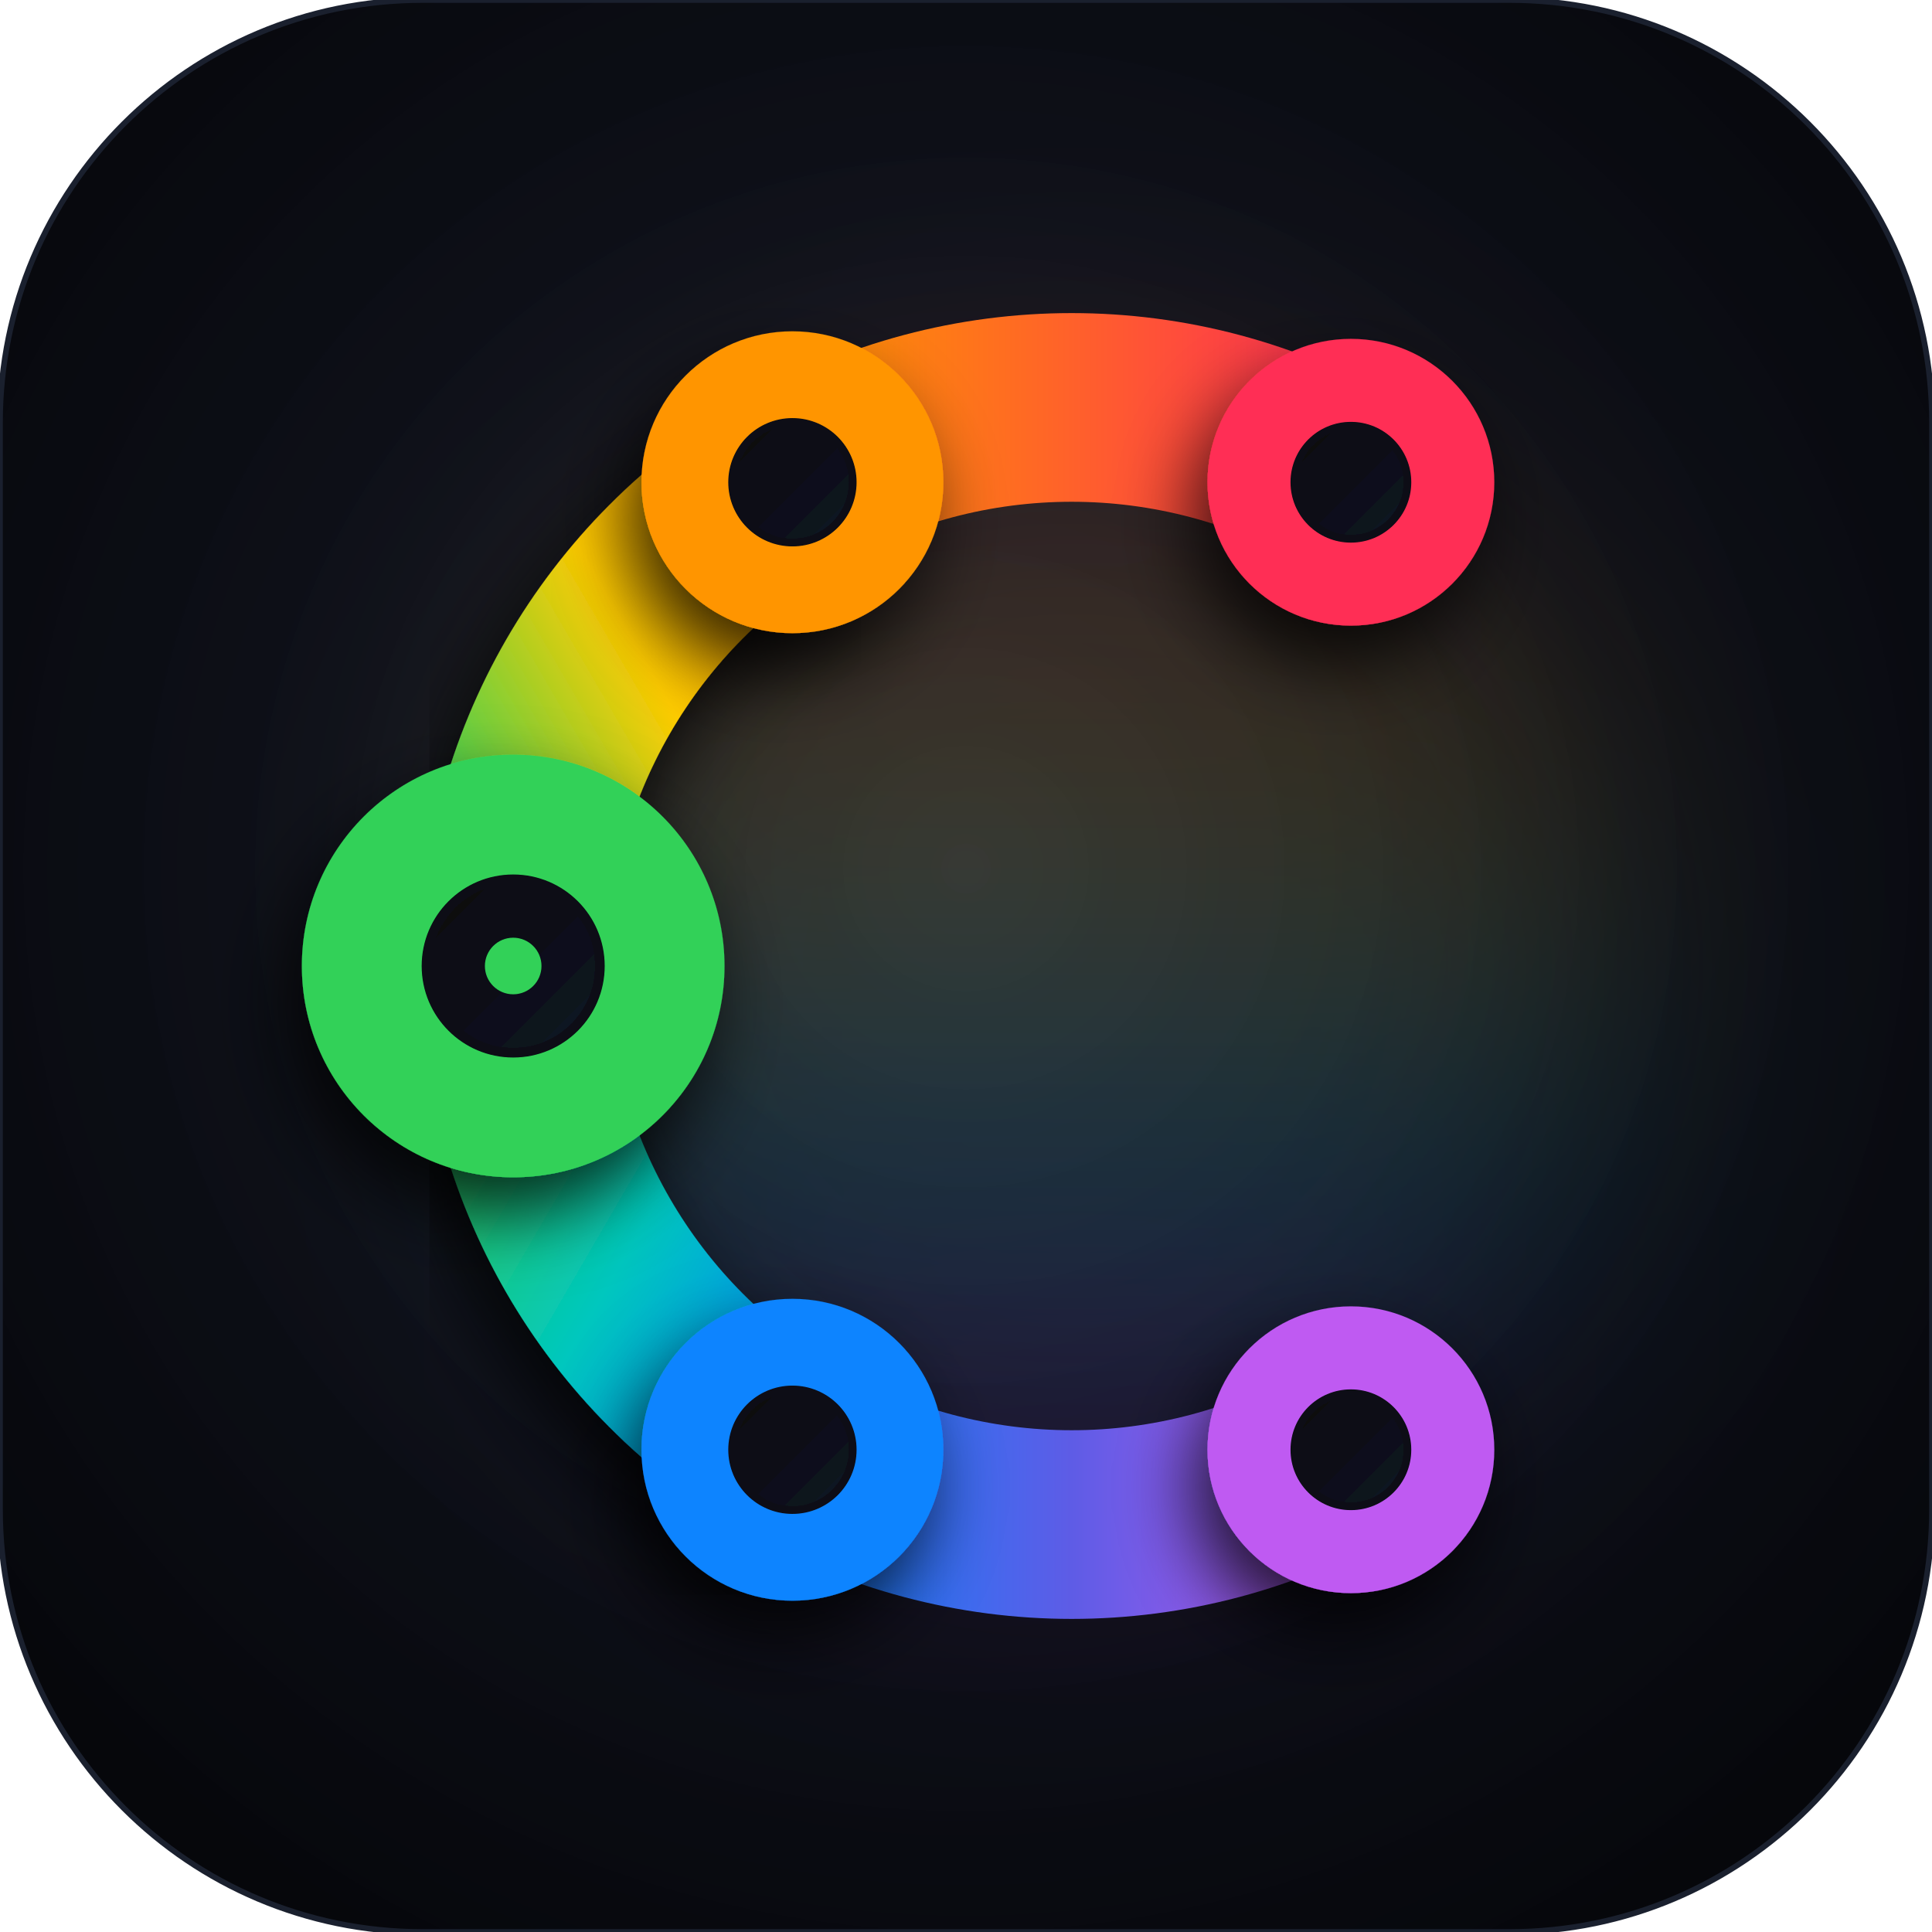
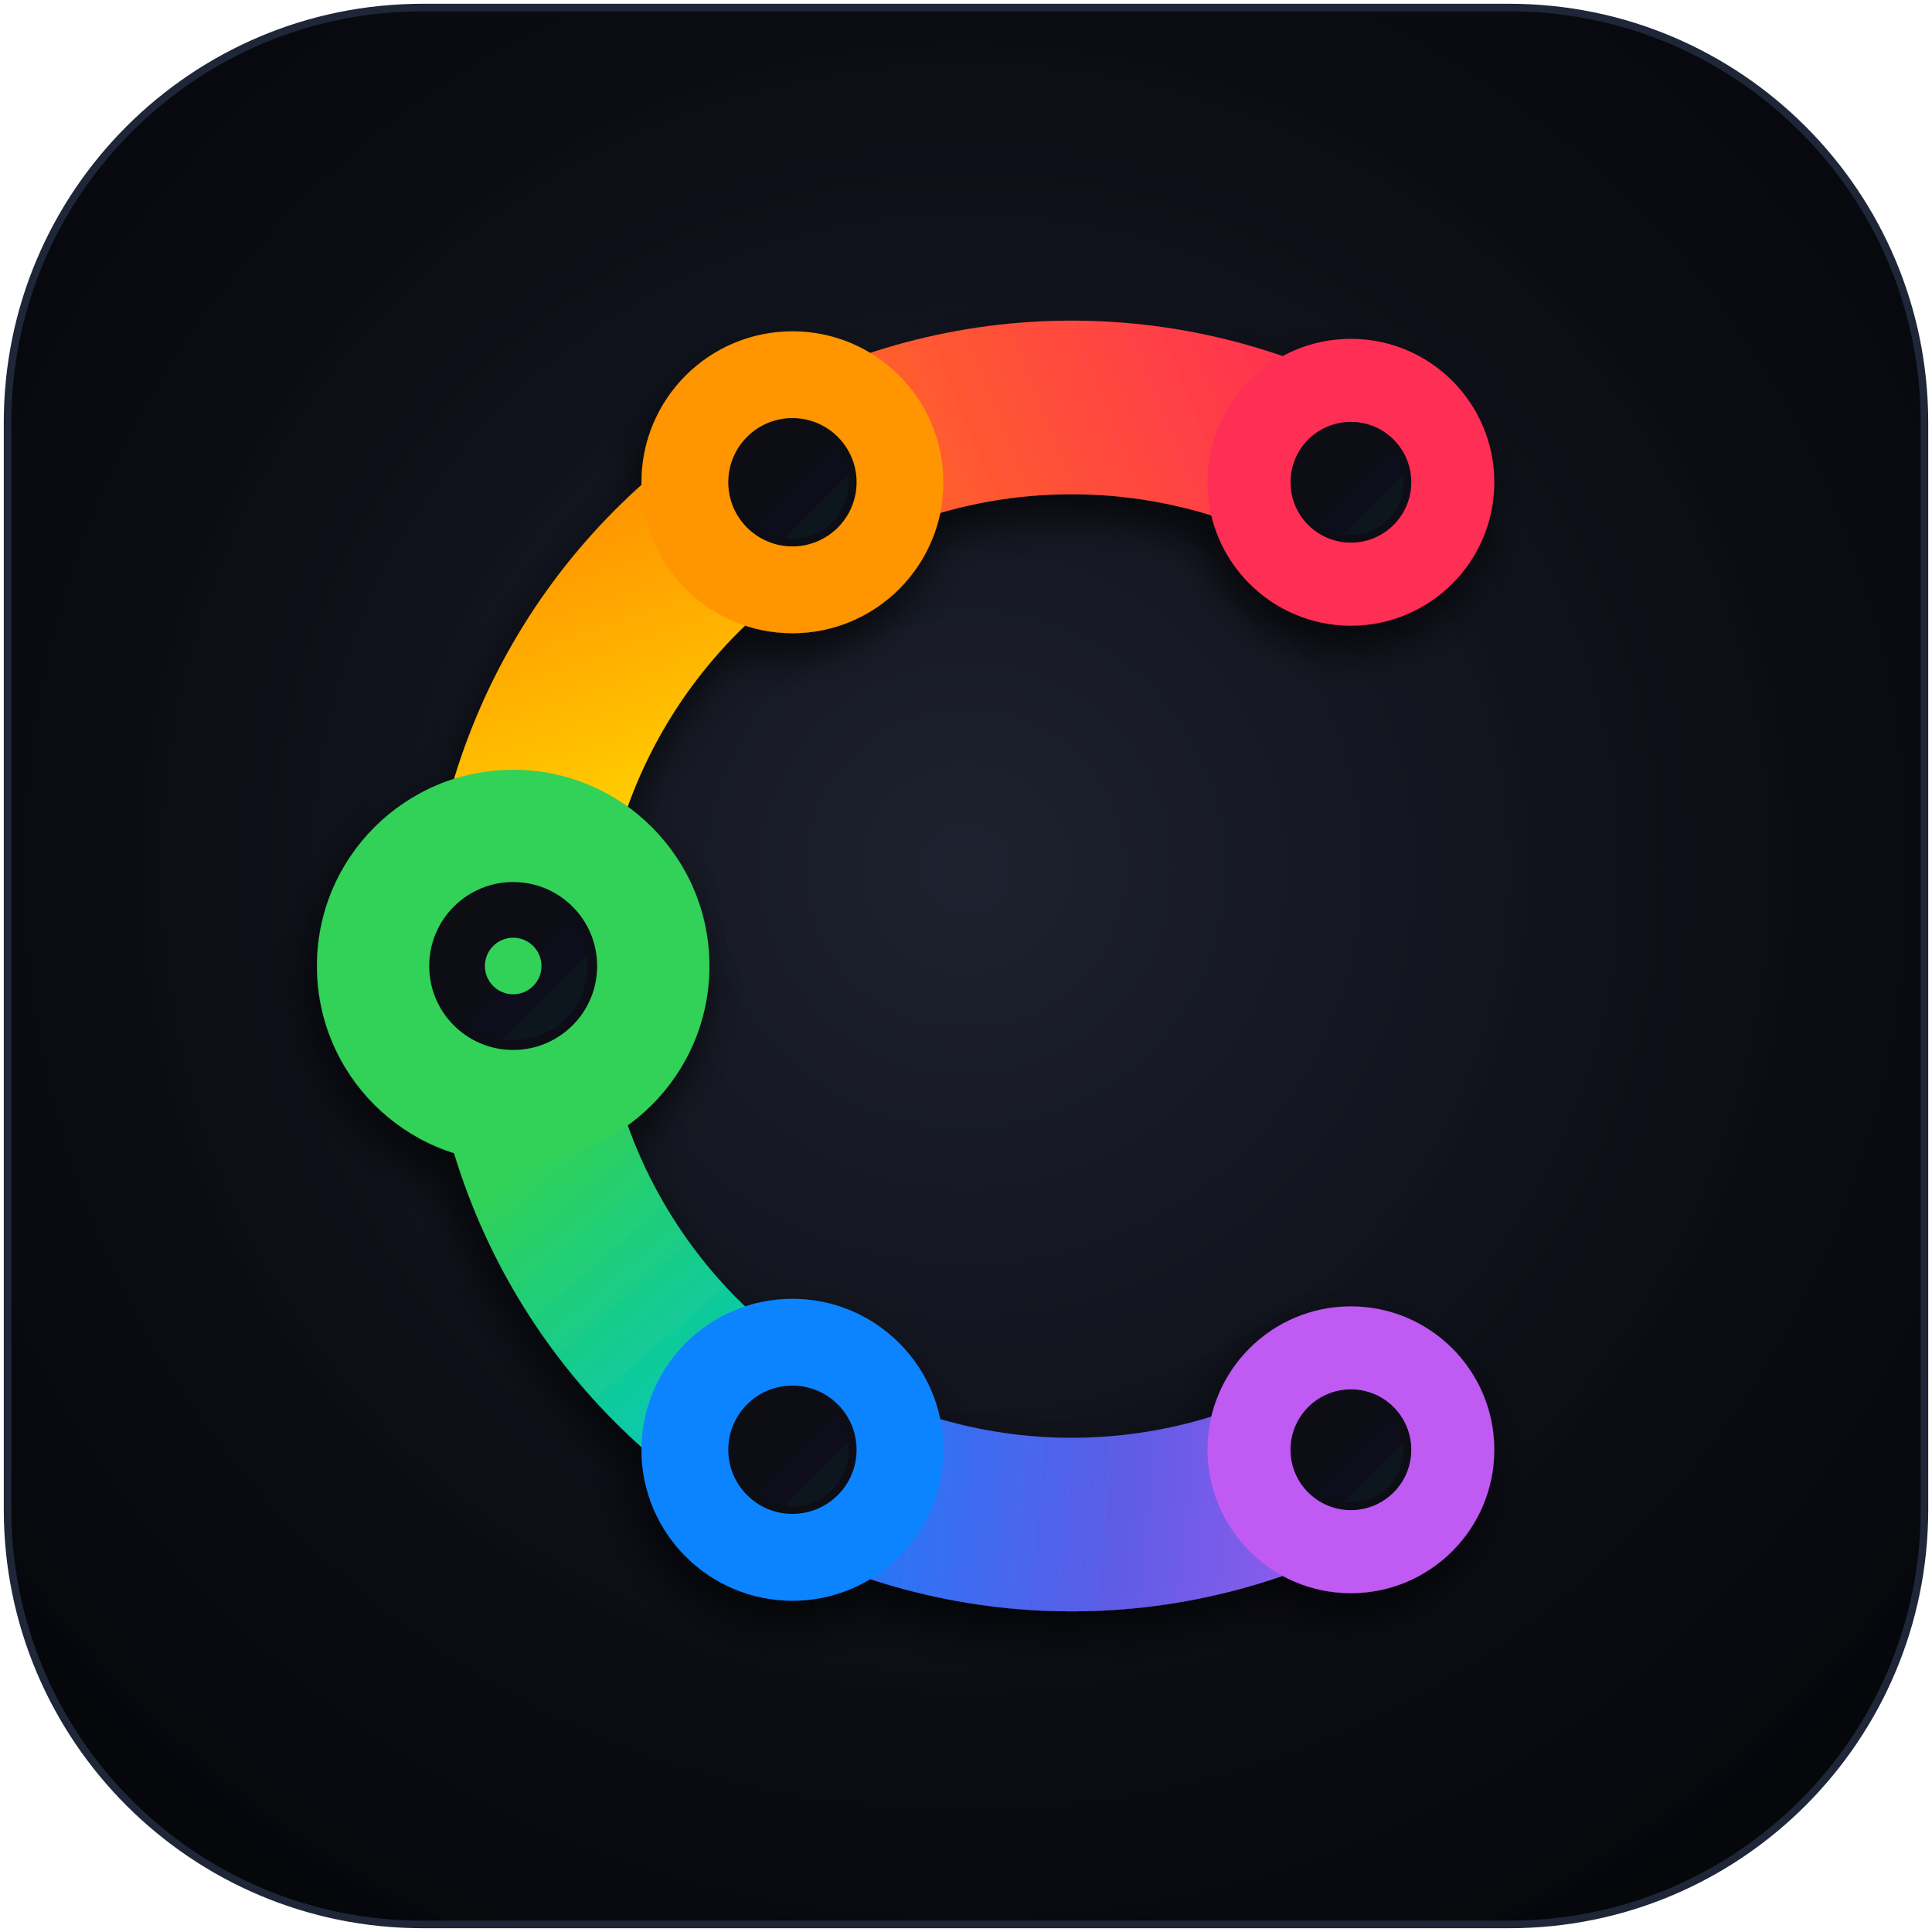
- <svg xmlns="http://www.w3.org/2000/svg" viewBox="0 0 512 512" width="100%" height="100%">
+ <svg xmlns="http://www.w3.org/2000/svg" viewBox="0 0 512 512" width="100%" height="100%" role="img" aria-label="@rig-c/core — AI-authored 2D rigging and animation, verified before it is written">
  <defs>
    <radialGradient id="bg-glow" cx="50%" cy="45%" r="70%">
-       <stop offset="0%" stop-color="#141826" stop-opacity="0.95" />
+       <stop offset="0%" stop-color="#141826" stop-opacity="0.96" />
      <stop offset="55%" stop-color="#080a12" stop-opacity="0.98" />
      <stop offset="100%" stop-color="#040508" stop-opacity="1" />
    </radialGradient>
-     <linearGradient id="rainbow-c-glow" x1="100%" y1="0%" x2="100%" y2="100%">
-       <stop offset="0%" stop-color="#FF334B" />
-       <stop offset="20%" stop-color="#FF8C00" />
-       <stop offset="40%" stop-color="#FFD600" />
-       <stop offset="55%" stop-color="#00E676" />
-       <stop offset="70%" stop-color="#00B0FF" />
-       <stop offset="85%" stop-color="#651FFF" />
-       <stop offset="100%" stop-color="#D500F9" />
-     </linearGradient>
-     <linearGradient id="seg-1-grad" x1="100%" y1="0%" x2="0%" y2="0%">
+     <linearGradient id="seg-1-grad" gradientUnits="userSpaceOnUse" x1="360" y1="110" x2="140" y2="200">
      <stop offset="0%" stop-color="#FF2D55" />
      <stop offset="100%" stop-color="#FF9500" />
    </linearGradient>
-     <linearGradient id="seg-2-grad" x1="100%" y1="0%" x2="0%" y2="100%">
+     <linearGradient id="seg-2-grad" gradientUnits="userSpaceOnUse" x1="200" y1="120" x2="256" y2="280">
      <stop offset="0%" stop-color="#FF9500" />
      <stop offset="45%" stop-color="#FFCC00" />
      <stop offset="100%" stop-color="#30D158" />
    </linearGradient>
-     <linearGradient id="seg-3-grad" x1="0%" y1="0%" x2="100%" y2="100%">
+     <linearGradient id="seg-3-grad" gradientUnits="userSpaceOnUse" x1="220" y1="240" x2="340" y2="380">
      <stop offset="0%" stop-color="#30D158" />
      <stop offset="50%" stop-color="#00C7BE" />
      <stop offset="100%" stop-color="#0A84FF" />
    </linearGradient>
-     <linearGradient id="seg-4-grad" x1="0%" y1="0%" x2="100%" y2="0%">
+     <linearGradient id="seg-4-grad" gradientUnits="userSpaceOnUse" x1="200" y1="360" x2="400" y2="380">
      <stop offset="0%" stop-color="#0A84FF" />
      <stop offset="50%" stop-color="#5E5CE6" />
      <stop offset="100%" stop-color="#BF5AF2" />
    </linearGradient>
    <linearGradient id="joint-void" x1="0%" y1="0%" x2="100%" y2="100%">
      <stop offset="0%" stop-color="#05070d" />
      <stop offset="100%" stop-color="#121624" />
    </linearGradient>
-     <filter id="chain-depth" x="-30%" y="-30%" width="160%" height="160%">
-       <feDropShadow dx="-4" dy="10" stdDeviation="10" flood-color="#000000" flood-opacity="0.8" />
-     </filter>
-     <filter id="ambient-blur" x="-40%" y="-40%" width="180%" height="180%">
-       <feGaussianBlur stdDeviation="36" result="blur" />
+     <filter id="chain-depth" x="-20%" y="-20%" width="140%" height="140%">
+       <feDropShadow dx="-2" dy="6" stdDeviation="6" flood-color="#000000" flood-opacity="0.7" />
    </filter>
  </defs>
-   <rect width="512" height="512" rx="112" fill="url(#bg-glow)" stroke="#1a202e" stroke-width="1.5" />
-   <circle cx="284" cy="256" r="148" fill="url(#rainbow-c-glow)" opacity="0.13" filter="url(#ambient-blur)" />
-   <g id="segmented-c-rig">
-     <path d="M 358.0 127.8 A 148 148 0 0 0 210.0 127.8" fill="none" stroke="url(#seg-1-grad)" stroke-width="50" stroke-linecap="round" />
-     <path d="M 210.0 384.2 A 148 148 0 0 0 358.0 384.2" fill="none" stroke="url(#seg-4-grad)" stroke-width="50" stroke-linecap="round" />
+   <rect x="2" y="2" width="508" height="508" rx="110" fill="url(#bg-glow)" stroke="#1E2638" stroke-width="2" />
+   <g id="mark-core">
    <g filter="url(#chain-depth)">
-       <path d="M 210.0 127.8 A 148 148 0 0 0 136.0 256.0" fill="none" stroke="url(#seg-2-grad)" stroke-width="50" stroke-linecap="round" />
-     </g>
-     <g filter="url(#chain-depth)">
-       <path d="M 136.0 256.0 A 148 148 0 0 0 210.0 384.2" fill="none" stroke="url(#seg-3-grad)" stroke-width="50" stroke-linecap="round" />
-     </g>
-     <g filter="url(#chain-depth)">
-       <circle cx="210.0" cy="127.8" r="40" fill="#FF9500" />
-       <circle cx="210.0" cy="127.8" r="16" fill="url(#joint-void)" stroke="#090b12" stroke-width="2" />
-       <circle cx="210.0" cy="384.2" r="40" fill="#0A84FF" />
-       <circle cx="210.0" cy="384.2" r="16" fill="url(#joint-void)" stroke="#090b12" stroke-width="2" />
-     </g>
-     <g filter="url(#chain-depth)">
-       <circle cx="358.0" cy="127.8" r="38" fill="#FF2D55" />
-       <circle cx="358.0" cy="127.8" r="15" fill="url(#joint-void)" stroke="#090b12" stroke-width="2" />
-       <circle cx="358.0" cy="384.2" r="38" fill="#BF5AF2" />
-       <circle cx="358.0" cy="384.2" r="15" fill="url(#joint-void)" stroke="#090b12" stroke-width="2" />
-       <circle cx="136.0" cy="256.0" r="56" fill="#30D158" />
-       <circle cx="136.0" cy="256.0" r="23" fill="url(#joint-void)" stroke="#090b12" stroke-width="2.5" />
-       <circle cx="136.0" cy="256.0" r="7.5" fill="#30D158" />
+       <path d="M 358 127.8 A 148 148 0 0 0 210 127.8" fill="none" stroke="url(#seg-1-grad)" stroke-width="46" stroke-linecap="round" stroke-linejoin="round" />
+       <path d="M 210 127.8 A 148 148 0 0 0 136 256" fill="none" stroke="url(#seg-2-grad)" stroke-width="46" stroke-linecap="round" stroke-linejoin="round" />
+       <path d="M 136 256 A 148 148 0 0 0 210 384.2" fill="none" stroke="url(#seg-3-grad)" stroke-width="46" stroke-linecap="round" stroke-linejoin="round" />
+       <path d="M 210 384.2 A 148 148 0 0 0 358 384.2" fill="none" stroke="url(#seg-4-grad)" stroke-width="46" stroke-linecap="round" stroke-linejoin="round" />
+       <circle cx="358" cy="127.8" r="38" fill="#FF2D55" />
+       <circle cx="358" cy="127.8" r="15" fill="url(#joint-void)" stroke="#090b12" stroke-width="2" />
+       <circle cx="210" cy="127.8" r="40" fill="#FF9500" />
+       <circle cx="210" cy="127.8" r="16" fill="url(#joint-void)" stroke="#090b12" stroke-width="2" />
+       <circle cx="136" cy="256" r="52" fill="#30D158" />
+       <circle cx="136" cy="256" r="21" fill="url(#joint-void)" stroke="#090b12" stroke-width="2.5" />
+       <circle cx="136" cy="256" r="7.5" fill="#30D158" />
+       <circle cx="210" cy="384.2" r="40" fill="#0A84FF" />
+       <circle cx="210" cy="384.2" r="16" fill="url(#joint-void)" stroke="#090b12" stroke-width="2" />
+       <circle cx="358" cy="384.2" r="38" fill="#BF5AF2" />
+       <circle cx="358" cy="384.2" r="15" fill="url(#joint-void)" stroke="#090b12" stroke-width="2" />
    </g>
  </g>
</svg>
